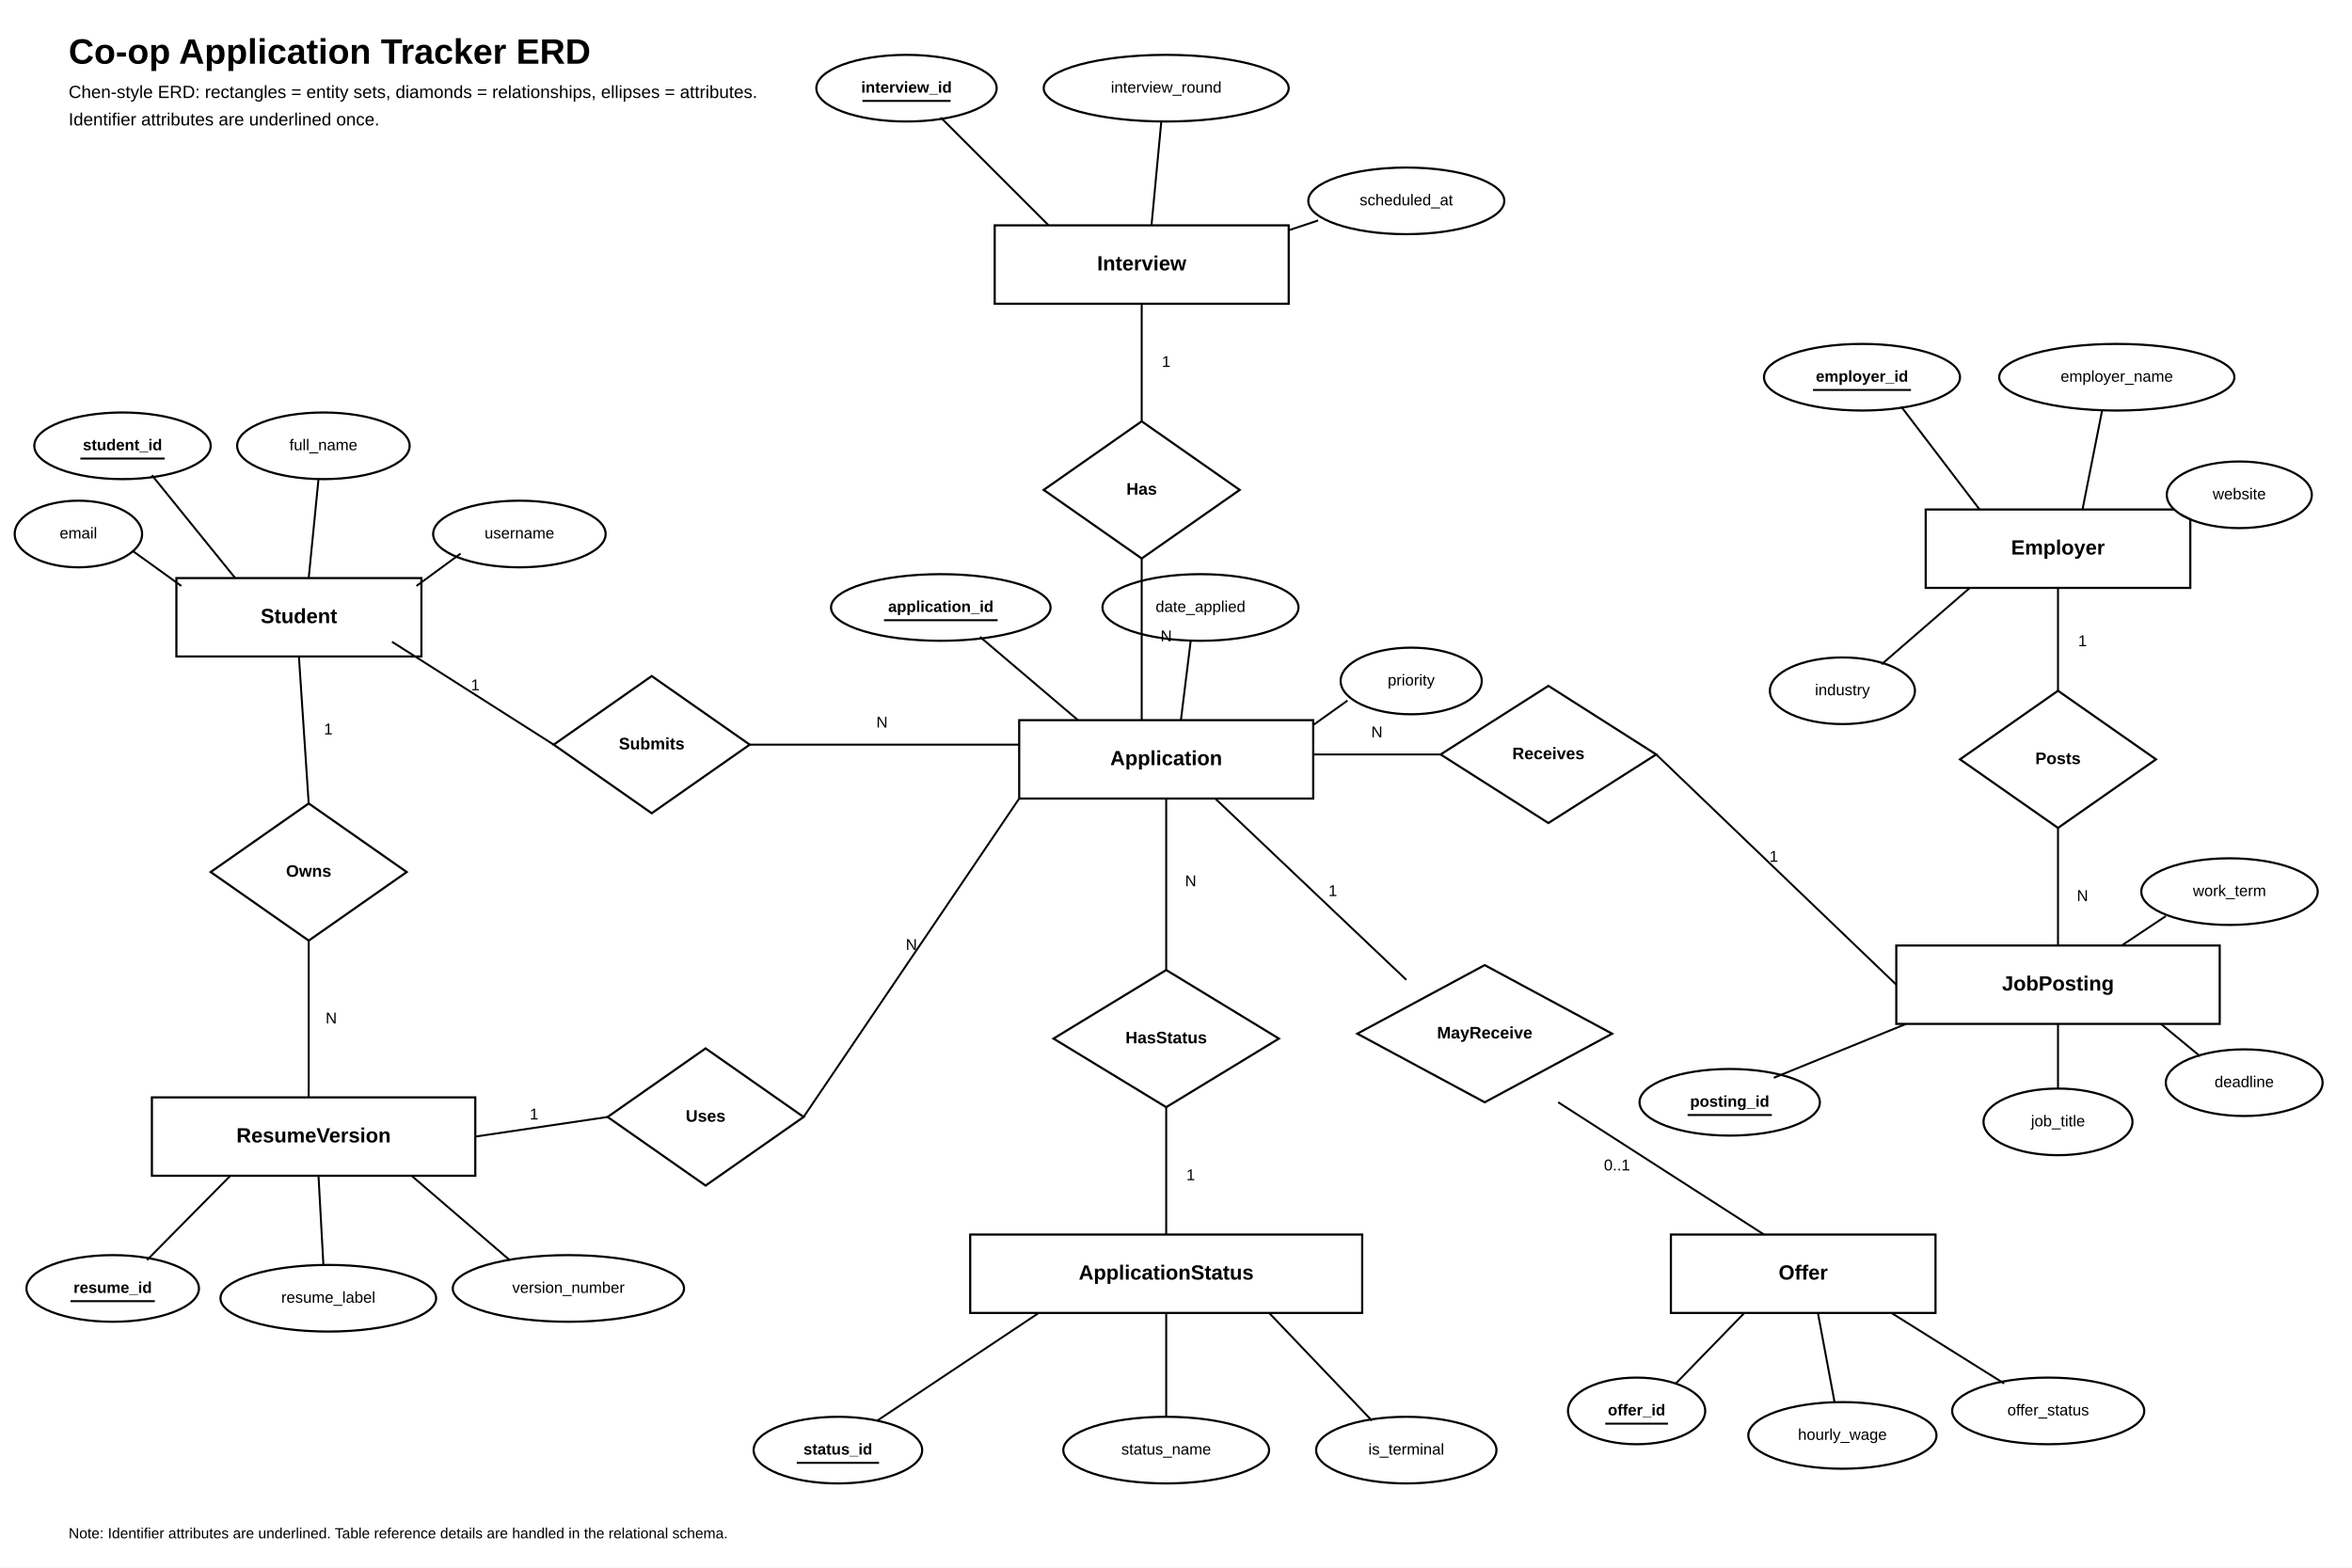
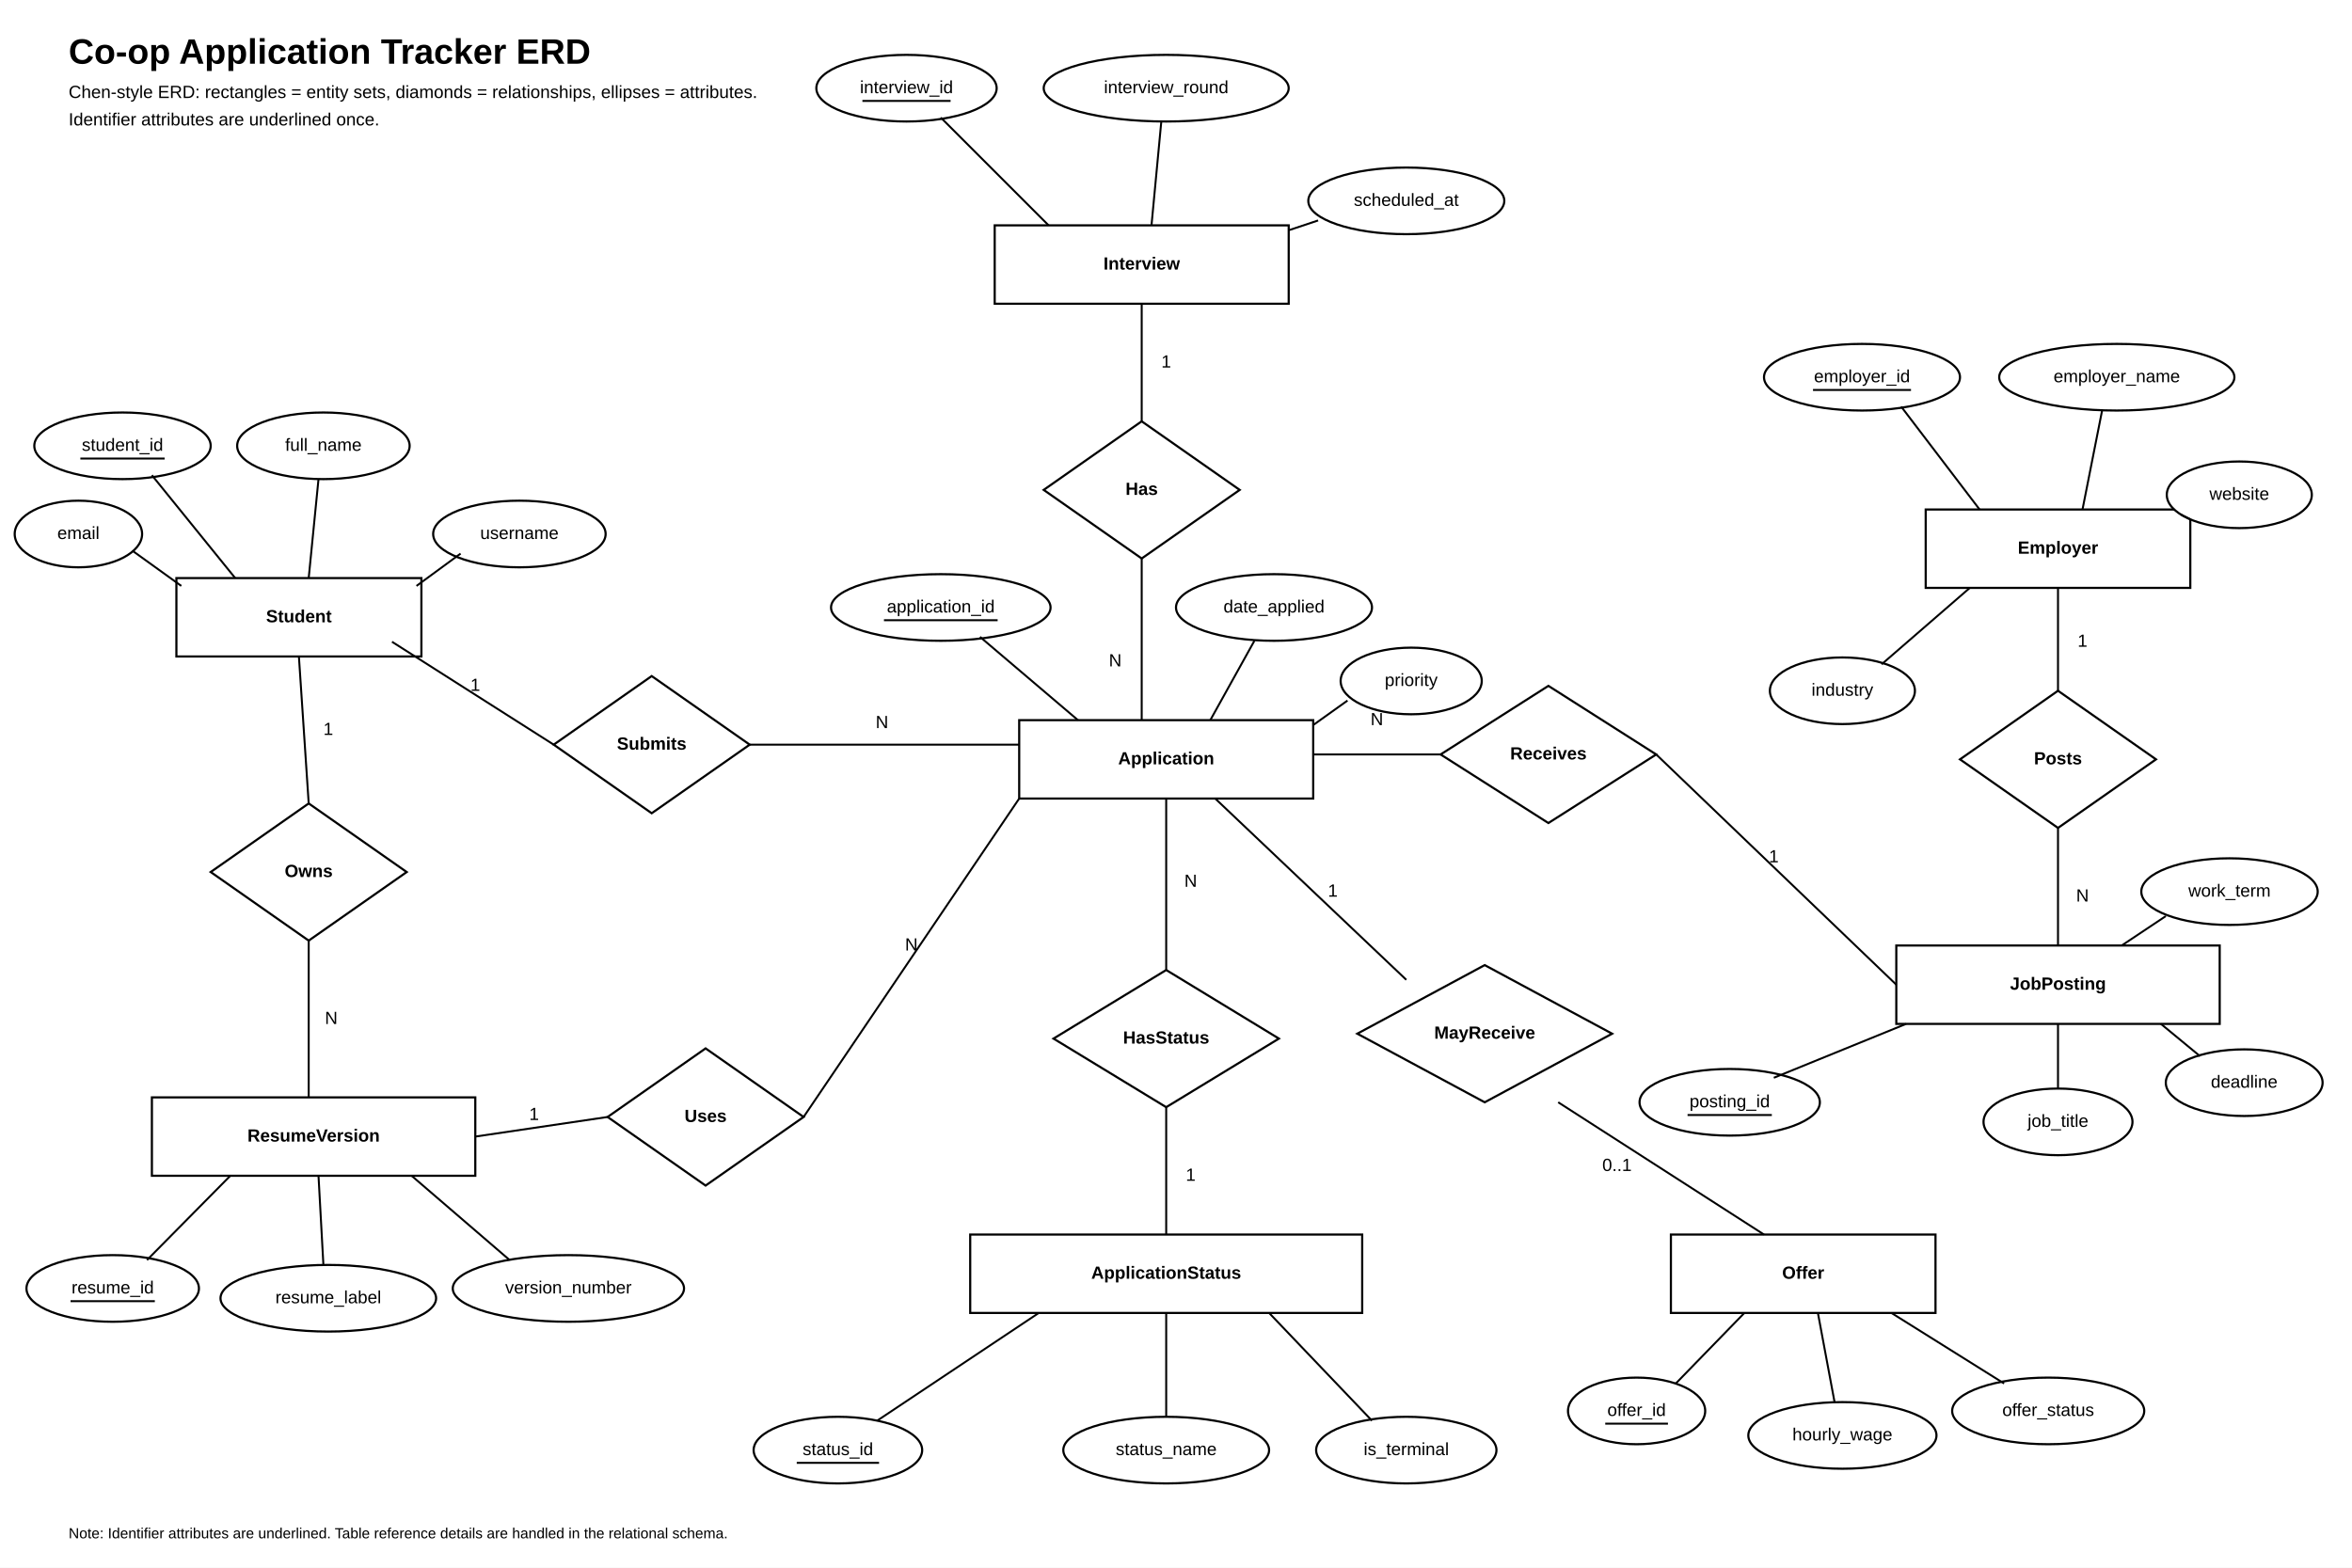
<svg xmlns="http://www.w3.org/2000/svg" width="2400" height="1600" viewBox="0 0 2400 1600">
  <defs>
    <style>
      .page { fill: #ffffff; }
      .shape { fill: #ffffff; stroke: #000000; stroke-width: 2.2; }
      .line { stroke: #000000; stroke-width: 2; fill: none; }
-       .title { font: 700 36px Arial, sans-serif; fill: #000000; }
-       .subtitle { font: 18px Arial, sans-serif; fill: #000000; }
-       .entityText { font: 700 21px Arial, sans-serif; fill: #000000; text-anchor: middle; dominant-baseline: middle; }
-       .relText { font: 700 17px Arial, sans-serif; fill: #000000; text-anchor: middle; dominant-baseline: middle; }
-       .attrText { font: 16px Arial, sans-serif; fill: #000000; text-anchor: middle; dominant-baseline: middle; }
-       .idText { font: 700 16px Arial, sans-serif; fill: #000000; text-anchor: middle; dominant-baseline: middle; }
-       .mult { font: 16px Arial, sans-serif; fill: #000000; text-anchor: middle; dominant-baseline: middle; }
-       .note { font: 15px Arial, sans-serif; fill: #000000; }
+       text { font-family: Arial, Helvetica, sans-serif; fill: #000000; }
+       .title { font-size: 36px; font-weight: 700; }
+       .subtitle { font-size: 18px; font-weight: 400; }
+       .entityText { font-size: 18px; font-weight: 600; text-anchor: middle; dominant-baseline: middle; }
+       .relText { font-size: 18px; font-weight: 600; text-anchor: middle; dominant-baseline: middle; }
+       .attrText { font-size: 18px; font-weight: 400; text-anchor: middle; dominant-baseline: middle; }
+       .idText { font-size: 18px; font-weight: 400; text-anchor: middle; dominant-baseline: middle; }
+       .mult { font-size: 18px; font-weight: 400; text-anchor: middle; dominant-baseline: middle; }
+       .note { font-size: 15px; font-weight: 400; }
    </style>
  </defs>
  <rect class="page" x="0" y="0" width="2400" height="1600" />
  <text class="title" x="70" y="65">Co-op Application Tracker ERD</text>
  <text class="subtitle" x="70" y="100">Chen-style ERD: rectangles = entity sets, diamonds = relationships, ellipses = attributes.</text>
  <text class="subtitle" x="70" y="128">Identifier attributes are underlined once.</text>
  <rect class="shape" x="180" y="590" width="250" height="80" />
  <text class="entityText" x="305" y="630">Student</text>
  <rect class="shape" x="155" y="1120" width="330" height="80" />
  <text class="entityText" x="320" y="1160">ResumeVersion</text>
  <rect class="shape" x="1040" y="735" width="300" height="80" />
  <text class="entityText" x="1190" y="775">Application</text>
  <rect class="shape" x="1015" y="230" width="300" height="80" />
  <text class="entityText" x="1165" y="270">Interview</text>
  <rect class="shape" x="990" y="1260" width="400" height="80" />
  <text class="entityText" x="1190" y="1300">ApplicationStatus</text>
  <rect class="shape" x="1965" y="520" width="270" height="80" />
  <text class="entityText" x="2100" y="560">Employer</text>
  <rect class="shape" x="1935" y="965" width="330" height="80" />
  <text class="entityText" x="2100" y="1005">JobPosting</text>
  <rect class="shape" x="1705" y="1260" width="270" height="80" />
  <text class="entityText" x="1840" y="1300">Offer</text>
  <ellipse class="shape" cx="125" cy="455" rx="90" ry="34" />
  <text class="idText" x="125" y="455">student_id</text>
  <path class="line" d="M82 468 L168 468" />
  <path class="line" d="M155 485 L240 590" />
  <ellipse class="shape" cx="330" cy="455" rx="88" ry="34" />
  <text class="attrText" x="330" y="455">full_name</text>
  <path class="line" d="M325 489 L315 590" />
  <ellipse class="shape" cx="80" cy="545" rx="65" ry="34" />
  <text class="attrText" x="80" y="545">email</text>
  <path class="line" d="M135 562 L185 598" />
  <ellipse class="shape" cx="530" cy="545" rx="88" ry="34" />
  <text class="attrText" x="530" y="545">username</text>
  <path class="line" d="M470 565 L425 598" />
  <ellipse class="shape" cx="115" cy="1315" rx="88" ry="34" />
  <text class="idText" x="115" y="1315">resume_id</text>
  <path class="line" d="M72 1328 L158 1328" />
  <path class="line" d="M150 1286 L235 1200" />
  <ellipse class="shape" cx="335" cy="1325" rx="110" ry="34" />
  <text class="attrText" x="335" y="1325">resume_label</text>
  <path class="line" d="M330 1291 L325 1200" />
  <ellipse class="shape" cx="580" cy="1315" rx="118" ry="34" />
  <text class="attrText" x="580" y="1315">version_number</text>
  <path class="line" d="M520 1286 L420 1200" />
  <ellipse class="shape" cx="960" cy="620" rx="112" ry="34" />
  <text class="idText" x="960" y="620">application_id</text>
  <path class="line" d="M902 633 L1018 633" />
  <path class="line" d="M1000 650 L1100 735" />
-   <ellipse class="shape" cx="1225" cy="620" rx="100" ry="34" />
-   <text class="attrText" x="1225" y="620">date_applied</text>
-   <path class="line" d="M1215 654 L1205 735" />
+   <ellipse class="shape" cx="1300" cy="620" rx="100" ry="34" />
+   <text class="attrText" x="1300" y="620">date_applied</text>
+   <path class="line" d="M1280 654 L1235 735" />
  <ellipse class="shape" cx="1440" cy="695" rx="72" ry="34" />
  <text class="attrText" x="1440" y="695">priority</text>
  <path class="line" d="M1375 715 L1340 740" />
  <ellipse class="shape" cx="925" cy="90" rx="92" ry="34" />
  <text class="idText" x="925" y="90">interview_id</text>
  <path class="line" d="M880 103 L970 103" />
  <path class="line" d="M960 120 L1070 230" />
  <ellipse class="shape" cx="1190" cy="90" rx="125" ry="34" />
  <text class="attrText" x="1190" y="90">interview_round</text>
  <path class="line" d="M1185 124 L1175 230" />
  <ellipse class="shape" cx="1435" cy="205" rx="100" ry="34" />
  <text class="attrText" x="1435" y="205">scheduled_at</text>
  <path class="line" d="M1345 225 L1315 235" />
  <ellipse class="shape" cx="855" cy="1480" rx="86" ry="34" />
  <text class="idText" x="855" y="1480">status_id</text>
  <path class="line" d="M813 1493 L897 1493" />
  <path class="line" d="M895 1450 L1060 1340" />
  <ellipse class="shape" cx="1190" cy="1480" rx="105" ry="34" />
  <text class="attrText" x="1190" y="1480">status_name</text>
  <path class="line" d="M1190 1446 L1190 1340" />
  <ellipse class="shape" cx="1435" cy="1480" rx="92" ry="34" />
  <text class="attrText" x="1435" y="1480">is_terminal</text>
  <path class="line" d="M1400 1450 L1295 1340" />
  <ellipse class="shape" cx="1900" cy="385" rx="100" ry="34" />
  <text class="idText" x="1900" y="385">employer_id</text>
  <path class="line" d="M1850 398 L1950 398" />
  <path class="line" d="M1940 415 L2020 520" />
  <ellipse class="shape" cx="2160" cy="385" rx="120" ry="34" />
  <text class="attrText" x="2160" y="385">employer_name</text>
  <path class="line" d="M2145 419 L2125 520" />
  <ellipse class="shape" cx="2285" cy="505" rx="74" ry="34" />
  <text class="attrText" x="2285" y="505">website</text>
  <path class="line" d="M2225 525 L2235 530" />
  <ellipse class="shape" cx="1880" cy="705" rx="74" ry="34" />
  <text class="attrText" x="1880" y="705">industry</text>
  <path class="line" d="M1920 678 L2010 600" />
  <ellipse class="shape" cx="1765" cy="1125" rx="92" ry="34" />
  <text class="idText" x="1765" y="1125">posting_id</text>
  <path class="line" d="M1722 1138 L1808 1138" />
  <path class="line" d="M1810 1100 L1945 1045" />
  <ellipse class="shape" cx="2100" cy="1145" rx="76" ry="34" />
  <text class="attrText" x="2100" y="1145">job_title</text>
  <path class="line" d="M2100 1111 L2100 1045" />
  <ellipse class="shape" cx="2290" cy="1105" rx="80" ry="34" />
  <text class="attrText" x="2290" y="1105">deadline</text>
  <path class="line" d="M2245 1078 L2205 1045" />
  <ellipse class="shape" cx="2275" cy="910" rx="90" ry="34" />
  <text class="attrText" x="2275" y="910">work_term</text>
  <path class="line" d="M2210 935 L2165 965" />
  <ellipse class="shape" cx="1670" cy="1440" rx="70" ry="34" />
  <text class="idText" x="1670" y="1440">offer_id</text>
  <path class="line" d="M1638 1453 L1702 1453" />
  <path class="line" d="M1710 1412 L1780 1340" />
  <ellipse class="shape" cx="1880" cy="1465" rx="96" ry="34" />
  <text class="attrText" x="1880" y="1465">hourly_wage</text>
  <path class="line" d="M1872 1431 L1855 1340" />
  <ellipse class="shape" cx="2090" cy="1440" rx="98" ry="34" />
  <text class="attrText" x="2090" y="1440">offer_status</text>
  <path class="line" d="M2045 1412 L1930 1340" />
  <polygon class="shape" points="665,690 765,760 665,830 565,760" />
  <text class="relText" x="665" y="760">Submits</text>
  <path class="line" d="M400 655 L565 760" />
  <path class="line" d="M765 760 L1040 760" />
  <text class="mult" x="485" y="700">1</text>
  <text class="mult" x="900" y="738">N</text>
  <polygon class="shape" points="315,820 415,890 315,960 215,890" />
  <text class="relText" x="315" y="890">Owns</text>
  <path class="line" d="M305 670 L315 820" />
  <path class="line" d="M315 960 L315 1120" />
  <text class="mult" x="335" y="745">1</text>
  <text class="mult" x="338" y="1040">N</text>
  <polygon class="shape" points="720,1070 820,1140 720,1210 620,1140" />
  <text class="relText" x="720" y="1140">Uses</text>
  <path class="line" d="M485 1160 L620 1140" />
  <path class="line" d="M820 1140 L1040 815" />
  <text class="mult" x="545" y="1138">1</text>
  <text class="mult" x="930" y="965">N</text>
  <polygon class="shape" points="1165,430 1265,500 1165,570 1065,500" />
  <text class="relText" x="1165" y="500">Has</text>
  <path class="line" d="M1165 310 L1165 430" />
  <path class="line" d="M1165 570 L1165 735" />
  <text class="mult" x="1190" y="370">1</text>
-   <text class="mult" x="1190" y="650">N</text>
+   <text class="mult" x="1138" y="675">N</text>
  <polygon class="shape" points="1190,990 1305,1060 1190,1130 1075,1060" />
  <text class="relText" x="1190" y="1060">HasStatus</text>
  <path class="line" d="M1190 815 L1190 990" />
  <path class="line" d="M1190 1130 L1190 1260" />
  <text class="mult" x="1215" y="900">N</text>
  <text class="mult" x="1215" y="1200">1</text>
  <polygon class="shape" points="1580,700 1690,770 1580,840 1470,770" />
  <text class="relText" x="1580" y="770">Receives</text>
  <path class="line" d="M1340 770 L1470 770" />
  <path class="line" d="M1690 770 L1935 1005" />
-   <text class="mult" x="1405" y="748">N</text>
+   <text class="mult" x="1405" y="735">N</text>
  <text class="mult" x="1810" y="875">1</text>
  <polygon class="shape" points="2100,705 2200,775 2100,845 2000,775" />
  <text class="relText" x="2100" y="775">Posts</text>
  <path class="line" d="M2100 600 L2100 705" />
  <path class="line" d="M2100 845 L2100 965" />
  <text class="mult" x="2125" y="655">1</text>
  <text class="mult" x="2125" y="915">N</text>
  <polygon class="shape" points="1515,985 1645,1055 1515,1125 1385,1055" />
  <text class="relText" x="1515" y="1055">MayReceive</text>
  <path class="line" d="M1240 815 L1435 1000" />
  <path class="line" d="M1590 1125 L1800 1260" />
  <text class="mult" x="1360" y="910">1</text>
  <text class="mult" x="1650" y="1190">0..1</text>
  <text class="note" x="70" y="1570">Note: Identifier attributes are underlined. Table reference details are handled in the relational schema.</text>
</svg>
